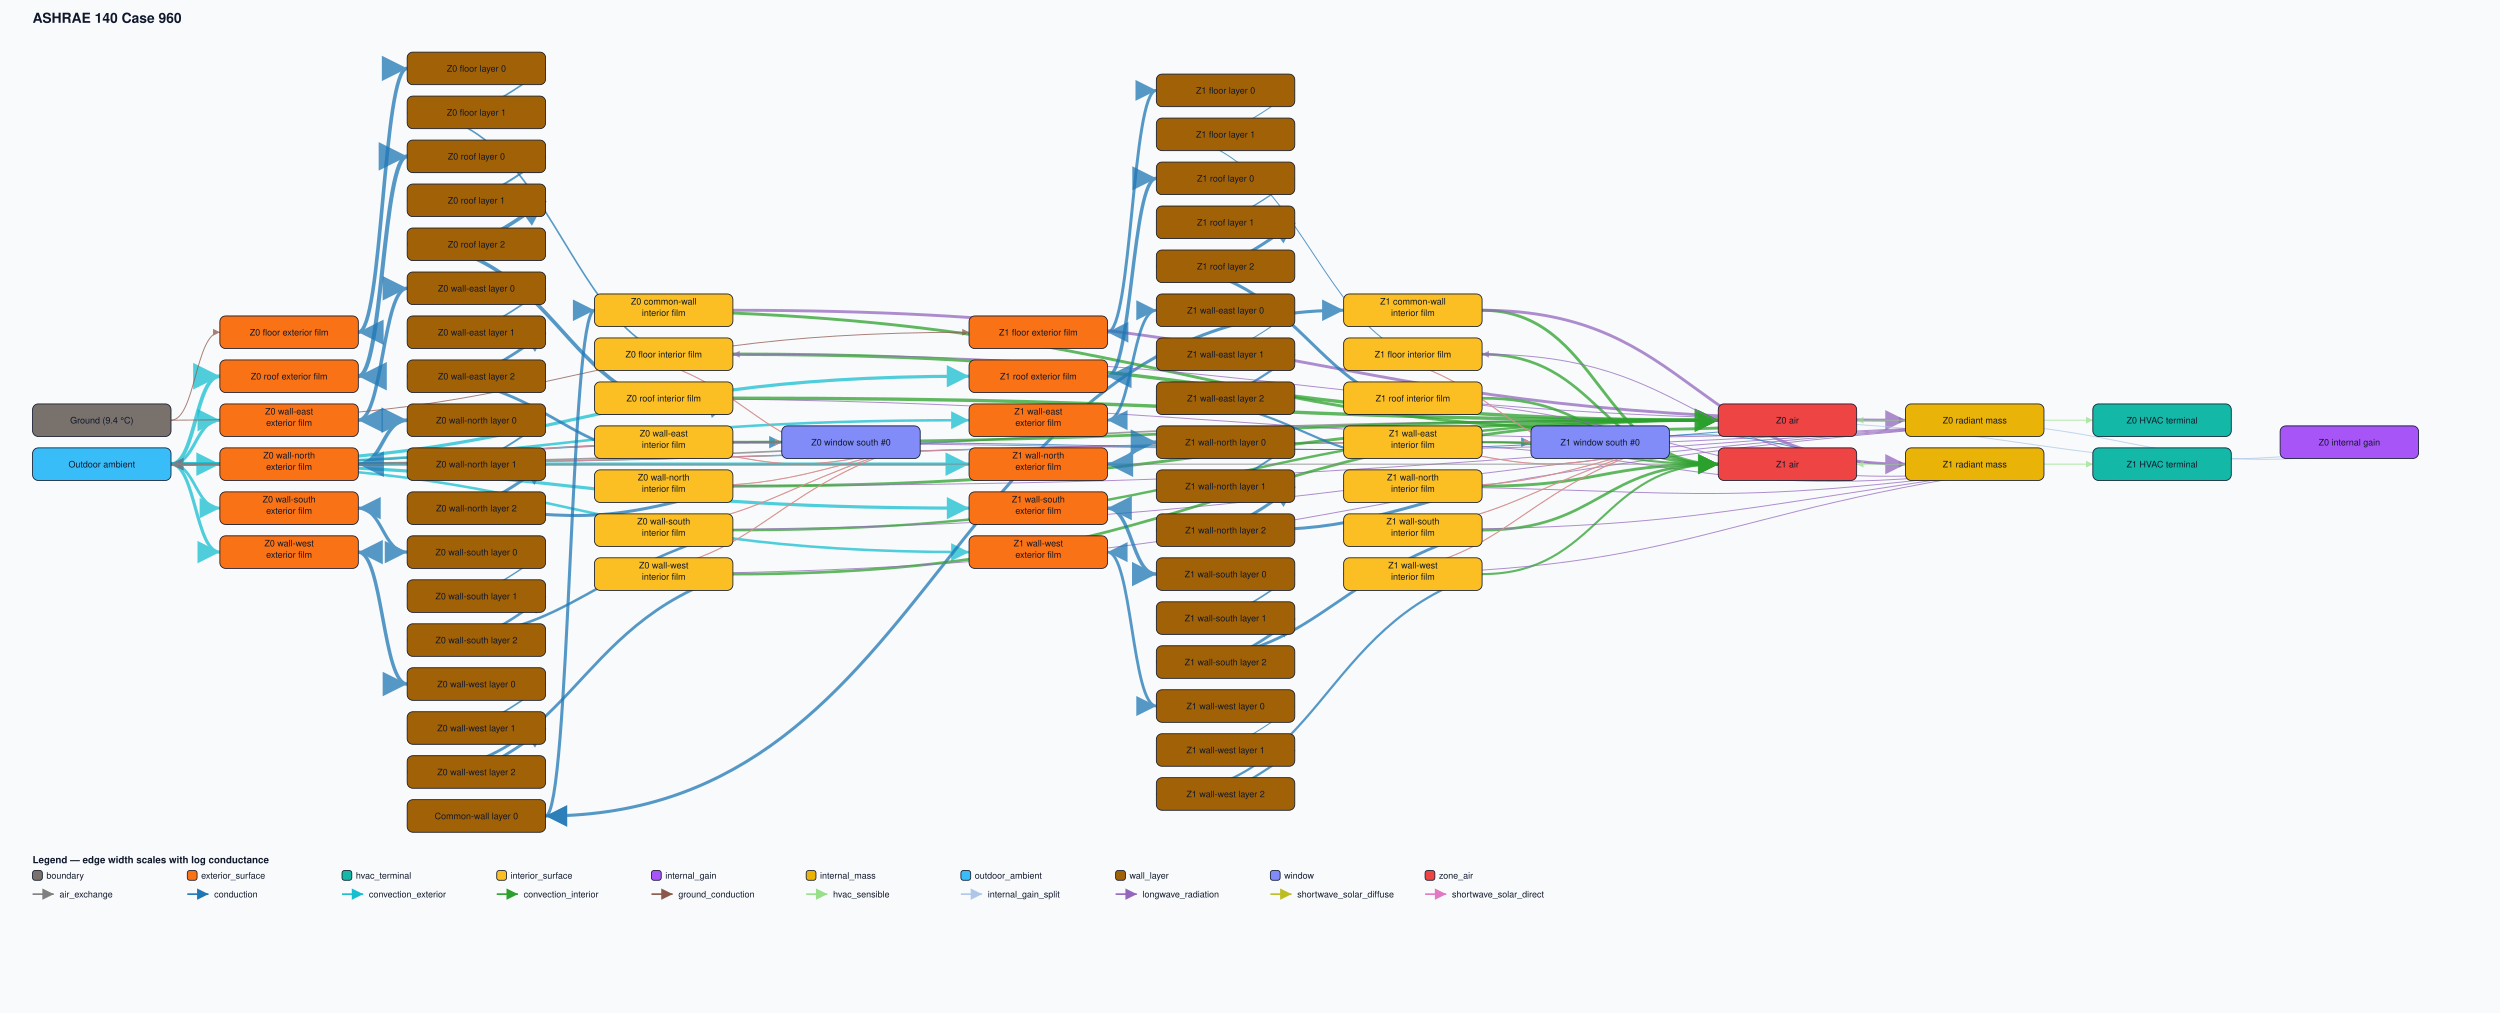
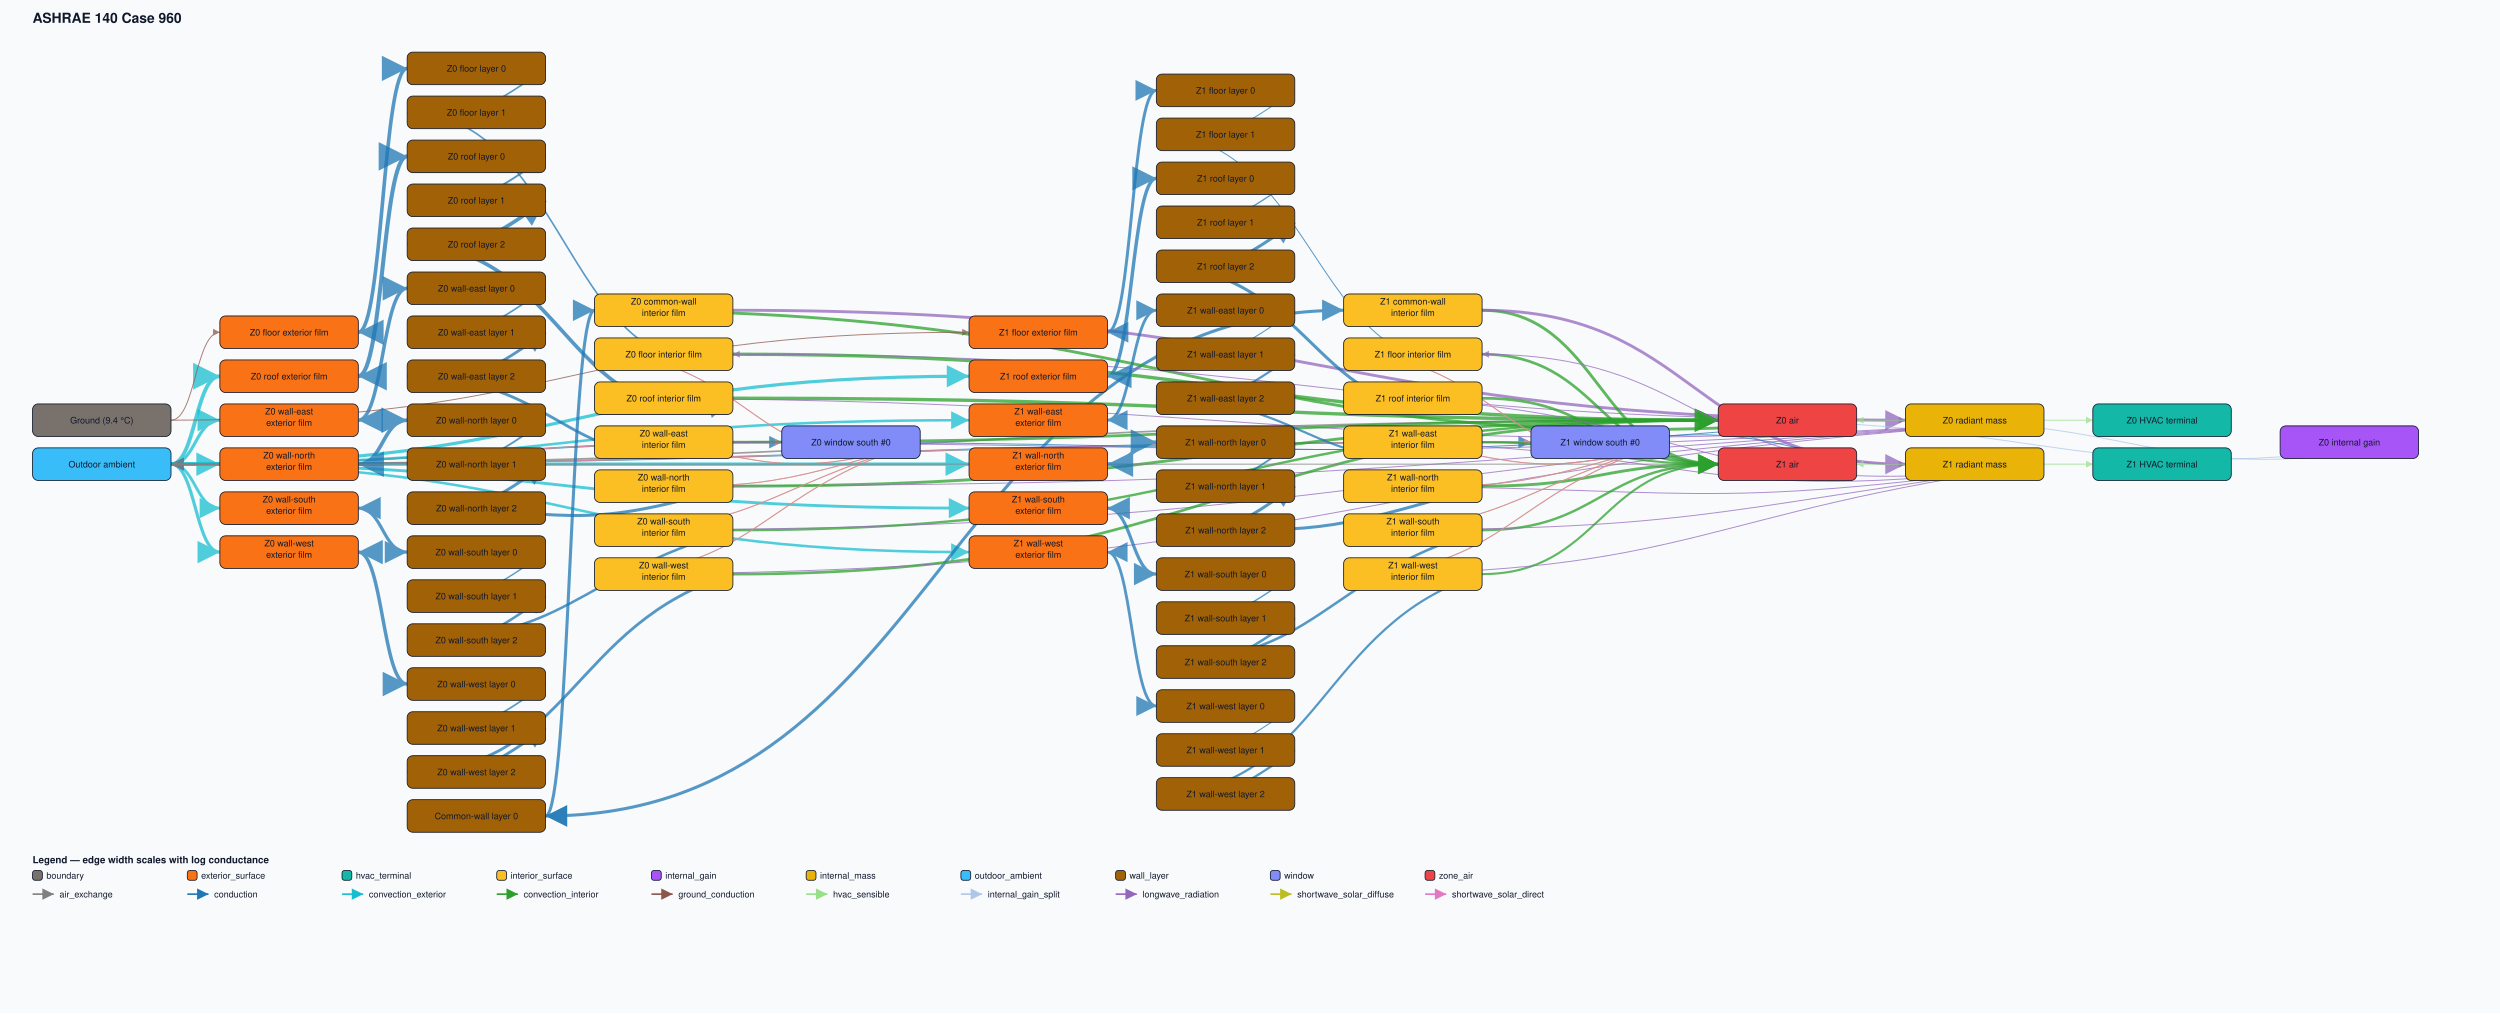
<svg xmlns="http://www.w3.org/2000/svg" width="3070" height="1244" viewBox="0 0 3070 1244" font-family="Helvetica,Arial,sans-serif" role="img">
  <rect width="3070" height="1244" fill="#f8fafc" />
  <text x="40" y="28" font-size="17" font-weight="bold" fill="#0f172a">ASHRAE 140 Case 960</text>
  <defs>
    <marker id="arrow0" viewBox="0 0 10 10" refX="10" refY="5" markerWidth="7" markerHeight="7" orient="auto-start-reverse">
      <path d="M 0 0 L 10 5 L 0 10 z" fill="#7f7f7f" />
    </marker>
    <marker id="arrow1" viewBox="0 0 10 10" refX="10" refY="5" markerWidth="7" markerHeight="7" orient="auto-start-reverse">
      <path d="M 0 0 L 10 5 L 0 10 z" fill="#1f77b4" />
    </marker>
    <marker id="arrow2" viewBox="0 0 10 10" refX="10" refY="5" markerWidth="7" markerHeight="7" orient="auto-start-reverse">
      <path d="M 0 0 L 10 5 L 0 10 z" fill="#17becf" />
    </marker>
    <marker id="arrow3" viewBox="0 0 10 10" refX="10" refY="5" markerWidth="7" markerHeight="7" orient="auto-start-reverse">
      <path d="M 0 0 L 10 5 L 0 10 z" fill="#2ca02c" />
    </marker>
    <marker id="arrow4" viewBox="0 0 10 10" refX="10" refY="5" markerWidth="7" markerHeight="7" orient="auto-start-reverse">
      <path d="M 0 0 L 10 5 L 0 10 z" fill="#8c564b" />
    </marker>
    <marker id="arrow5" viewBox="0 0 10 10" refX="10" refY="5" markerWidth="7" markerHeight="7" orient="auto-start-reverse">
      <path d="M 0 0 L 10 5 L 0 10 z" fill="#98df8a" />
    </marker>
    <marker id="arrow6" viewBox="0 0 10 10" refX="10" refY="5" markerWidth="7" markerHeight="7" orient="auto-start-reverse">
      <path d="M 0 0 L 10 5 L 0 10 z" fill="#aec7e8" />
    </marker>
    <marker id="arrow7" viewBox="0 0 10 10" refX="10" refY="5" markerWidth="7" markerHeight="7" orient="auto-start-reverse">
      <path d="M 0 0 L 10 5 L 0 10 z" fill="#9467bd" />
    </marker>
    <marker id="arrow8" viewBox="0 0 10 10" refX="10" refY="5" markerWidth="7" markerHeight="7" orient="auto-start-reverse">
      <path d="M 0 0 L 10 5 L 0 10 z" fill="#bcbd22" />
    </marker>
    <marker id="arrow9" viewBox="0 0 10 10" refX="10" refY="5" markerWidth="7" markerHeight="7" orient="auto-start-reverse">
      <path d="M 0 0 L 10 5 L 0 10 z" fill="#e377c2" />
    </marker>
  </defs>
  <path d="M 210.0 570.0 C 240.0 570.0, 240.0 462.0, 270.0 462.0" fill="none" stroke="#17becf" stroke-width="4.69" opacity="0.75" marker-end="url(#arrow2)" />
  <path d="M 210.0 570.0 C 240.0 570.0, 240.0 516.0, 270.0 516.0" fill="none" stroke="#17becf" stroke-width="3.92" opacity="0.75" marker-end="url(#arrow2)" />
  <path d="M 210.0 570.0 C 240.0 570.0, 240.0 570.0, 270.0 570.0" fill="none" stroke="#17becf" stroke-width="4.13" opacity="0.75" marker-end="url(#arrow2)" />
  <path d="M 210.0 570.0 C 240.0 570.0, 240.0 624.0, 270.0 624.0" fill="none" stroke="#17becf" stroke-width="3.55" opacity="0.75" marker-end="url(#arrow2)" />
  <path d="M 210.0 570.0 C 240.0 570.0, 240.0 678.0, 270.0 678.0" fill="none" stroke="#17becf" stroke-width="3.92" opacity="0.75" marker-end="url(#arrow2)" />
  <path d="M 210.0 570.0 C 585.0 570.0, 585.0 543.0, 960.0 543.0" fill="none" stroke="#1f77b4" stroke-width="2.21" opacity="0.75" marker-end="url(#arrow1)" marker-start="url(#arrow1)" />
  <path d="M 210.0 570.0 C 585.0 570.0, 585.0 543.0, 960.0 543.0" fill="none" stroke="#bcbd22" stroke-width="1.20" opacity="0.75" marker-end="url(#arrow8)" />
  <path d="M 210.0 570.0 C 585.0 570.0, 585.0 543.0, 960.0 543.0" fill="none" stroke="#e377c2" stroke-width="1.20" opacity="0.75" marker-end="url(#arrow9)" />
  <path d="M 210.0 570.0 C 700.0 570.0, 700.0 462.0, 1190.0 462.0" fill="none" stroke="#17becf" stroke-width="3.91" opacity="0.75" marker-end="url(#arrow2)" />
  <path d="M 210.0 570.0 C 700.0 570.0, 700.0 516.0, 1190.0 516.0" fill="none" stroke="#17becf" stroke-width="3.14" opacity="0.75" marker-end="url(#arrow2)" />
  <path d="M 210.0 570.0 C 700.0 570.0, 700.0 570.0, 1190.0 570.0" fill="none" stroke="#17becf" stroke-width="4.13" opacity="0.75" marker-end="url(#arrow2)" />
-   <path d="M 210.0 570.0 C 700.0 570.0, 700.0 624.0, 1190.0 624.0" fill="none" stroke="#17becf" stroke-width="3.90" opacity="0.75" marker-end="url(#arrow2)" />
+   <path d="M 210.0 570.0 C 700.0 570.0, 700.0 624.0, 1190.0 624.0" fill="none" stroke="#17becf" stroke-width="3.55" opacity="0.75" marker-end="url(#arrow2)" />
  <path d="M 210.0 570.0 C 700.0 570.0, 700.0 678.0, 1190.0 678.0" fill="none" stroke="#17becf" stroke-width="3.14" opacity="0.75" marker-end="url(#arrow2)" />
-   <path d="M 210.0 570.0 C 1045.0 570.0, 1045.0 543.0, 1880.0 543.0" fill="none" stroke="#1f77b4" stroke-width="1.72" opacity="0.75" marker-end="url(#arrow1)" marker-start="url(#arrow1)" />
+   <path d="M 210.0 570.0 C 1045.0 570.0, 1045.0 543.0, 1880.0 543.0" fill="none" stroke="#1f77b4" stroke-width="2.21" opacity="0.75" marker-end="url(#arrow1)" marker-start="url(#arrow1)" />
  <path d="M 210.0 570.0 C 1045.0 570.0, 1045.0 543.0, 1880.0 543.0" fill="none" stroke="#bcbd22" stroke-width="1.20" opacity="0.75" marker-end="url(#arrow8)" />
  <path d="M 210.0 570.0 C 1045.0 570.0, 1045.0 543.0, 1880.0 543.0" fill="none" stroke="#e377c2" stroke-width="1.20" opacity="0.75" marker-end="url(#arrow9)" />
  <path d="M 670.0 1002.0 C 1160.0 1002.0, 1160.0 381.0, 1650.0 381.0" fill="none" stroke="#1f77b4" stroke-width="3.78" opacity="0.75" marker-end="url(#arrow1)" marker-start="url(#arrow1)" />
  <path d="M 210.0 570.0 C 1160.0 570.0, 1160.0 516.0, 2110.0 516.0" fill="none" stroke="#7f7f7f" stroke-width="2.07" opacity="0.75" marker-end="url(#arrow0)" marker-start="url(#arrow0)" />
  <path d="M 2280.0 516.0 C 1505.0 576.0, 1505.0 381.0, 730.0 381.0" fill="none" stroke="#2ca02c" stroke-width="3.56" opacity="0.75" marker-end="url(#arrow3)" />
  <path d="M 670.0 1002.0 C 700.0 1002.0, 700.0 381.0, 730.0 381.0" fill="none" stroke="#1f77b4" stroke-width="3.78" opacity="0.75" marker-end="url(#arrow1)" marker-start="url(#arrow1)" />
  <path d="M 900.0 381.0 C 1620.0 381.0, 1620.0 516.0, 2340.0 516.0" fill="none" stroke="#9467bd" stroke-width="3.56" opacity="0.75" marker-end="url(#arrow7)" />
  <path d="M 440.0 408.0 C 470.0 408.0, 470.0 84.0, 500.0 84.0" fill="none" stroke="#1f77b4" stroke-width="4.44" opacity="0.75" marker-end="url(#arrow1)" marker-start="url(#arrow1)" />
  <path d="M 900.0 435.0 C 1505.0 435.0, 1505.0 516.0, 2110.0 516.0" fill="none" stroke="#2ca02c" stroke-width="4.13" opacity="0.75" marker-end="url(#arrow3)" />
  <path d="M 900.0 435.0 C 1620.0 435.0, 1620.0 516.0, 2340.0 516.0" fill="none" stroke="#9467bd" stroke-width="1.20" opacity="0.75" marker-end="url(#arrow7)" marker-start="url(#arrow7)" />
  <path d="M 670.0 84.0 C 585.0 144.0, 585.0 138.0, 500.0 138.0" fill="none" stroke="#1f77b4" stroke-width="1.98" opacity="0.75" marker-end="url(#arrow1)" marker-start="url(#arrow1)" />
  <path d="M 900.0 435.0 C 700.0 495.0, 700.0 138.0, 500.0 138.0" fill="none" stroke="#1f77b4" stroke-width="1.98" opacity="0.75" marker-end="url(#arrow1)" marker-start="url(#arrow1)" />
  <path d="M 2970.0 543.0 C 2540.0 603.0, 2540.0 516.0, 2110.0 516.0" fill="none" stroke="#aec7e8" stroke-width="1.20" opacity="0.75" marker-end="url(#arrow6)" />
  <path d="M 2970.0 543.0 C 2655.0 603.0, 2655.0 516.0, 2340.0 516.0" fill="none" stroke="#aec7e8" stroke-width="1.20" opacity="0.75" marker-end="url(#arrow6)" />
  <path d="M 2280.0 516.0 C 2425.0 516.0, 2425.0 516.0, 2570.0 516.0" fill="none" stroke="#98df8a" stroke-width="1.20" opacity="0.75" marker-end="url(#arrow5)" marker-start="url(#arrow5)" />
  <path d="M 440.0 462.0 C 470.0 462.0, 470.0 192.0, 500.0 192.0" fill="none" stroke="#1f77b4" stroke-width="5.00" opacity="0.75" marker-end="url(#arrow1)" marker-start="url(#arrow1)" />
  <path d="M 900.0 489.0 C 1505.0 489.0, 1505.0 516.0, 2110.0 516.0" fill="none" stroke="#2ca02c" stroke-width="4.13" opacity="0.75" marker-end="url(#arrow3)" />
  <path d="M 2510.0 516.0 C 1620.0 576.0, 1620.0 489.0, 730.0 489.0" fill="none" stroke="#9467bd" stroke-width="1.20" opacity="0.75" marker-end="url(#arrow7)" marker-start="url(#arrow7)" />
  <path d="M 670.0 192.0 C 585.0 252.0, 585.0 246.0, 500.0 246.0" fill="none" stroke="#1f77b4" stroke-width="2.40" opacity="0.75" marker-end="url(#arrow1)" marker-start="url(#arrow1)" />
  <path d="M 670.0 246.0 C 585.0 306.0, 585.0 300.0, 500.0 300.0" fill="none" stroke="#1f77b4" stroke-width="4.54" opacity="0.75" marker-end="url(#arrow1)" marker-start="url(#arrow1)" />
  <path d="M 900.0 489.0 C 700.0 549.0, 700.0 300.0, 500.0 300.0" fill="none" stroke="#1f77b4" stroke-width="4.54" opacity="0.75" marker-end="url(#arrow1)" marker-start="url(#arrow1)" />
  <path d="M 440.0 516.0 C 470.0 516.0, 470.0 354.0, 500.0 354.0" fill="none" stroke="#1f77b4" stroke-width="4.30" opacity="0.75" marker-end="url(#arrow1)" marker-start="url(#arrow1)" />
  <path d="M 900.0 543.0 C 1505.0 543.0, 1505.0 516.0, 2110.0 516.0" fill="none" stroke="#2ca02c" stroke-width="3.36" opacity="0.75" marker-end="url(#arrow3)" />
  <path d="M 2510.0 516.0 C 1620.0 576.0, 1620.0 543.0, 730.0 543.0" fill="none" stroke="#9467bd" stroke-width="1.20" opacity="0.75" marker-end="url(#arrow7)" marker-start="url(#arrow7)" />
  <path d="M 670.0 354.0 C 585.0 414.0, 585.0 408.0, 500.0 408.0" fill="none" stroke="#1f77b4" stroke-width="2.05" opacity="0.75" marker-end="url(#arrow1)" marker-start="url(#arrow1)" />
  <path d="M 670.0 408.0 C 585.0 468.0, 585.0 462.0, 500.0 462.0" fill="none" stroke="#1f77b4" stroke-width="3.51" opacity="0.75" marker-end="url(#arrow1)" marker-start="url(#arrow1)" />
  <path d="M 900.0 543.0 C 700.0 603.0, 700.0 462.0, 500.0 462.0" fill="none" stroke="#1f77b4" stroke-width="3.51" opacity="0.75" marker-end="url(#arrow1)" marker-start="url(#arrow1)" />
  <path d="M 440.0 570.0 C 470.0 570.0, 470.0 516.0, 500.0 516.0" fill="none" stroke="#1f77b4" stroke-width="4.50" opacity="0.75" marker-end="url(#arrow1)" marker-start="url(#arrow1)" />
  <path d="M 900.0 597.0 C 1505.0 597.0, 1505.0 516.0, 2110.0 516.0" fill="none" stroke="#2ca02c" stroke-width="3.56" opacity="0.75" marker-end="url(#arrow3)" />
  <path d="M 2510.0 516.0 C 1620.0 576.0, 1620.0 597.0, 730.0 597.0" fill="none" stroke="#9467bd" stroke-width="1.20" opacity="0.75" marker-end="url(#arrow7)" marker-start="url(#arrow7)" />
  <path d="M 670.0 516.0 C 585.0 576.0, 585.0 570.0, 500.0 570.0" fill="none" stroke="#1f77b4" stroke-width="2.25" opacity="0.75" marker-end="url(#arrow1)" marker-start="url(#arrow1)" />
  <path d="M 670.0 570.0 C 585.0 630.0, 585.0 624.0, 500.0 624.0" fill="none" stroke="#1f77b4" stroke-width="3.71" opacity="0.75" marker-end="url(#arrow1)" marker-start="url(#arrow1)" />
  <path d="M 900.0 597.0 C 700.0 657.0, 700.0 624.0, 500.0 624.0" fill="none" stroke="#1f77b4" stroke-width="3.71" opacity="0.75" marker-end="url(#arrow1)" marker-start="url(#arrow1)" />
  <path d="M 440.0 624.0 C 470.0 624.0, 470.0 678.0, 500.0 678.0" fill="none" stroke="#1f77b4" stroke-width="3.93" opacity="0.75" marker-end="url(#arrow1)" marker-start="url(#arrow1)" />
  <path d="M 900.0 651.0 C 1505.0 651.0, 1505.0 516.0, 2110.0 516.0" fill="none" stroke="#2ca02c" stroke-width="2.99" opacity="0.75" marker-end="url(#arrow3)" />
  <path d="M 2510.0 516.0 C 1620.0 576.0, 1620.0 651.0, 730.0 651.0" fill="none" stroke="#9467bd" stroke-width="1.20" opacity="0.75" marker-end="url(#arrow7)" marker-start="url(#arrow7)" />
  <path d="M 670.0 678.0 C 585.0 738.0, 585.0 732.0, 500.0 732.0" fill="none" stroke="#1f77b4" stroke-width="1.68" opacity="0.75" marker-end="url(#arrow1)" marker-start="url(#arrow1)" />
  <path d="M 670.0 732.0 C 585.0 792.0, 585.0 786.0, 500.0 786.0" fill="none" stroke="#1f77b4" stroke-width="3.14" opacity="0.75" marker-end="url(#arrow1)" marker-start="url(#arrow1)" />
  <path d="M 900.0 651.0 C 700.0 711.0, 700.0 786.0, 500.0 786.0" fill="none" stroke="#1f77b4" stroke-width="3.14" opacity="0.75" marker-end="url(#arrow1)" marker-start="url(#arrow1)" />
  <path d="M 440.0 678.0 C 470.0 678.0, 470.0 840.0, 500.0 840.0" fill="none" stroke="#1f77b4" stroke-width="4.30" opacity="0.75" marker-end="url(#arrow1)" marker-start="url(#arrow1)" />
  <path d="M 900.0 705.0 C 1505.0 705.0, 1505.0 516.0, 2110.0 516.0" fill="none" stroke="#2ca02c" stroke-width="3.36" opacity="0.75" marker-end="url(#arrow3)" />
  <path d="M 2510.0 516.0 C 1620.0 576.0, 1620.0 705.0, 730.0 705.0" fill="none" stroke="#9467bd" stroke-width="1.20" opacity="0.75" marker-end="url(#arrow7)" marker-start="url(#arrow7)" />
  <path d="M 670.0 840.0 C 585.0 900.0, 585.0 894.0, 500.0 894.0" fill="none" stroke="#1f77b4" stroke-width="2.05" opacity="0.75" marker-end="url(#arrow1)" marker-start="url(#arrow1)" />
  <path d="M 670.0 894.0 C 585.0 954.0, 585.0 948.0, 500.0 948.0" fill="none" stroke="#1f77b4" stroke-width="3.51" opacity="0.75" marker-end="url(#arrow1)" marker-start="url(#arrow1)" />
  <path d="M 900.0 705.0 C 700.0 765.0, 700.0 948.0, 500.0 948.0" fill="none" stroke="#1f77b4" stroke-width="3.51" opacity="0.75" marker-end="url(#arrow1)" marker-start="url(#arrow1)" />
  <path d="M 2280.0 516.0 C 1620.0 576.0, 1620.0 543.0, 960.0 543.0" fill="none" stroke="#1f77b4" stroke-width="1.20" opacity="0.75" marker-end="url(#arrow1)" marker-start="url(#arrow1)" />
  <path d="M 1130.0 543.0 C 930.0 603.0, 930.0 435.0, 730.0 435.0" fill="none" stroke="#bcbd22" stroke-width="1.20" opacity="0.75" marker-end="url(#arrow8)" />
  <path d="M 1130.0 543.0 C 930.0 603.0, 930.0 435.0, 730.0 435.0" fill="none" stroke="#e377c2" stroke-width="1.20" opacity="0.75" marker-end="url(#arrow9)" />
  <path d="M 1130.0 543.0 C 930.0 603.0, 930.0 543.0, 730.0 543.0" fill="none" stroke="#bcbd22" stroke-width="1.20" opacity="0.75" marker-end="url(#arrow8)" />
  <path d="M 1130.0 543.0 C 930.0 603.0, 930.0 543.0, 730.0 543.0" fill="none" stroke="#e377c2" stroke-width="1.20" opacity="0.75" marker-end="url(#arrow9)" />
  <path d="M 1130.0 543.0 C 930.0 603.0, 930.0 597.0, 730.0 597.0" fill="none" stroke="#bcbd22" stroke-width="1.20" opacity="0.75" marker-end="url(#arrow8)" />
  <path d="M 1130.0 543.0 C 930.0 603.0, 930.0 597.0, 730.0 597.0" fill="none" stroke="#e377c2" stroke-width="1.20" opacity="0.75" marker-end="url(#arrow9)" />
  <path d="M 1130.0 543.0 C 930.0 603.0, 930.0 651.0, 730.0 651.0" fill="none" stroke="#bcbd22" stroke-width="1.20" opacity="0.75" marker-end="url(#arrow8)" />
  <path d="M 1130.0 543.0 C 930.0 603.0, 930.0 651.0, 730.0 651.0" fill="none" stroke="#e377c2" stroke-width="1.20" opacity="0.75" marker-end="url(#arrow9)" />
  <path d="M 1130.0 543.0 C 930.0 603.0, 930.0 705.0, 730.0 705.0" fill="none" stroke="#bcbd22" stroke-width="1.20" opacity="0.75" marker-end="url(#arrow8)" />
  <path d="M 1130.0 543.0 C 930.0 603.0, 930.0 705.0, 730.0 705.0" fill="none" stroke="#e377c2" stroke-width="1.20" opacity="0.75" marker-end="url(#arrow9)" />
  <path d="M 210.0 570.0 C 1160.0 570.0, 1160.0 570.0, 2110.0 570.0" fill="none" stroke="#7f7f7f" stroke-width="1.29" opacity="0.75" marker-end="url(#arrow0)" marker-start="url(#arrow0)" />
  <path d="M 1820.0 381.0 C 1965.0 381.0, 1965.0 570.0, 2110.0 570.0" fill="none" stroke="#2ca02c" stroke-width="3.56" opacity="0.75" marker-end="url(#arrow3)" />
  <path d="M 1820.0 381.0 C 2080.0 381.0, 2080.0 570.0, 2340.0 570.0" fill="none" stroke="#9467bd" stroke-width="3.56" opacity="0.75" marker-end="url(#arrow7)" />
  <path d="M 1360.0 408.0 C 1390.0 408.0, 1390.0 111.0, 1420.0 111.0" fill="none" stroke="#1f77b4" stroke-width="3.66" opacity="0.75" marker-end="url(#arrow1)" marker-start="url(#arrow1)" />
  <path d="M 1820.0 435.0 C 1965.0 435.0, 1965.0 570.0, 2110.0 570.0" fill="none" stroke="#2ca02c" stroke-width="3.35" opacity="0.75" marker-end="url(#arrow3)" />
  <path d="M 1820.0 435.0 C 2080.0 435.0, 2080.0 570.0, 2340.0 570.0" fill="none" stroke="#9467bd" stroke-width="1.20" opacity="0.75" marker-end="url(#arrow7)" marker-start="url(#arrow7)" />
  <path d="M 1590.0 111.0 C 1505.0 171.0, 1505.0 165.0, 1420.0 165.0" fill="none" stroke="#1f77b4" stroke-width="1.20" opacity="0.75" marker-end="url(#arrow1)" marker-start="url(#arrow1)" />
  <path d="M 1820.0 435.0 C 1620.0 495.0, 1620.0 165.0, 1420.0 165.0" fill="none" stroke="#1f77b4" stroke-width="1.20" opacity="0.75" marker-end="url(#arrow1)" marker-start="url(#arrow1)" />
  <path d="M 2280.0 570.0 C 2425.0 570.0, 2425.0 570.0, 2570.0 570.0" fill="none" stroke="#98df8a" stroke-width="1.20" opacity="0.75" marker-end="url(#arrow5)" marker-start="url(#arrow5)" />
  <path d="M 1360.0 462.0 C 1390.0 462.0, 1390.0 219.0, 1420.0 219.0" fill="none" stroke="#1f77b4" stroke-width="4.22" opacity="0.75" marker-end="url(#arrow1)" marker-start="url(#arrow1)" />
  <path d="M 1820.0 489.0 C 1965.0 489.0, 1965.0 570.0, 2110.0 570.0" fill="none" stroke="#2ca02c" stroke-width="3.35" opacity="0.75" marker-end="url(#arrow3)" />
  <path d="M 2510.0 570.0 C 2080.0 630.0, 2080.0 489.0, 1650.0 489.0" fill="none" stroke="#9467bd" stroke-width="1.20" opacity="0.75" marker-end="url(#arrow7)" marker-start="url(#arrow7)" />
  <path d="M 1590.0 219.0 C 1505.0 279.0, 1505.0 273.0, 1420.0 273.0" fill="none" stroke="#1f77b4" stroke-width="1.62" opacity="0.75" marker-end="url(#arrow1)" marker-start="url(#arrow1)" />
  <path d="M 1590.0 273.0 C 1505.0 333.0, 1505.0 327.0, 1420.0 327.0" fill="none" stroke="#1f77b4" stroke-width="3.76" opacity="0.75" marker-end="url(#arrow1)" marker-start="url(#arrow1)" />
  <path d="M 1820.0 489.0 C 1620.0 549.0, 1620.0 327.0, 1420.0 327.0" fill="none" stroke="#1f77b4" stroke-width="3.76" opacity="0.75" marker-end="url(#arrow1)" marker-start="url(#arrow1)" />
  <path d="M 1360.0 516.0 C 1390.0 516.0, 1390.0 381.0, 1420.0 381.0" fill="none" stroke="#1f77b4" stroke-width="3.52" opacity="0.75" marker-end="url(#arrow1)" marker-start="url(#arrow1)" />
  <path d="M 1820.0 543.0 C 1965.0 543.0, 1965.0 570.0, 2110.0 570.0" fill="none" stroke="#2ca02c" stroke-width="2.58" opacity="0.75" marker-end="url(#arrow3)" />
  <path d="M 2510.0 570.0 C 2080.0 630.0, 2080.0 543.0, 1650.0 543.0" fill="none" stroke="#9467bd" stroke-width="1.20" opacity="0.75" marker-end="url(#arrow7)" marker-start="url(#arrow7)" />
  <path d="M 1590.0 381.0 C 1505.0 441.0, 1505.0 435.0, 1420.0 435.0" fill="none" stroke="#1f77b4" stroke-width="1.27" opacity="0.75" marker-end="url(#arrow1)" marker-start="url(#arrow1)" />
  <path d="M 1590.0 435.0 C 1505.0 495.0, 1505.0 489.0, 1420.0 489.0" fill="none" stroke="#1f77b4" stroke-width="2.73" opacity="0.75" marker-end="url(#arrow1)" marker-start="url(#arrow1)" />
  <path d="M 1820.0 543.0 C 1620.0 603.0, 1620.0 489.0, 1420.0 489.0" fill="none" stroke="#1f77b4" stroke-width="2.73" opacity="0.75" marker-end="url(#arrow1)" marker-start="url(#arrow1)" />
  <path d="M 1360.0 570.0 C 1390.0 570.0, 1390.0 543.0, 1420.0 543.0" fill="none" stroke="#1f77b4" stroke-width="4.50" opacity="0.75" marker-end="url(#arrow1)" marker-start="url(#arrow1)" />
  <path d="M 1820.0 597.0 C 1965.0 597.0, 1965.0 570.0, 2110.0 570.0" fill="none" stroke="#2ca02c" stroke-width="3.56" opacity="0.75" marker-end="url(#arrow3)" />
  <path d="M 2510.0 570.0 C 2080.0 630.0, 2080.0 597.0, 1650.0 597.0" fill="none" stroke="#9467bd" stroke-width="1.20" opacity="0.75" marker-end="url(#arrow7)" marker-start="url(#arrow7)" />
  <path d="M 1590.0 543.0 C 1505.0 603.0, 1505.0 597.0, 1420.0 597.0" fill="none" stroke="#1f77b4" stroke-width="2.25" opacity="0.75" marker-end="url(#arrow1)" marker-start="url(#arrow1)" />
  <path d="M 1590.0 597.0 C 1505.0 657.0, 1505.0 651.0, 1420.0 651.0" fill="none" stroke="#1f77b4" stroke-width="3.71" opacity="0.75" marker-end="url(#arrow1)" marker-start="url(#arrow1)" />
  <path d="M 1820.0 597.0 C 1620.0 657.0, 1620.0 651.0, 1420.0 651.0" fill="none" stroke="#1f77b4" stroke-width="3.71" opacity="0.75" marker-end="url(#arrow1)" marker-start="url(#arrow1)" />
-   <path d="M 1360.0 624.0 C 1390.0 624.0, 1390.0 705.0, 1420.0 705.0" fill="none" stroke="#1f77b4" stroke-width="4.27" opacity="0.75" marker-end="url(#arrow1)" marker-start="url(#arrow1)" />
-   <path d="M 1820.0 651.0 C 1965.0 651.0, 1965.0 570.0, 2110.0 570.0" fill="none" stroke="#2ca02c" stroke-width="3.33" opacity="0.75" marker-end="url(#arrow3)" />
+   <path d="M 1360.0 624.0 C 1390.0 624.0, 1390.0 705.0, 1420.0 705.0" fill="none" stroke="#1f77b4" stroke-width="3.93" opacity="0.75" marker-end="url(#arrow1)" marker-start="url(#arrow1)" />
+   <path d="M 1820.0 651.0 C 1965.0 651.0, 1965.0 570.0, 2110.0 570.0" fill="none" stroke="#2ca02c" stroke-width="2.99" opacity="0.75" marker-end="url(#arrow3)" />
  <path d="M 2510.0 570.0 C 2080.0 630.0, 2080.0 651.0, 1650.0 651.0" fill="none" stroke="#9467bd" stroke-width="1.20" opacity="0.75" marker-end="url(#arrow7)" marker-start="url(#arrow7)" />
-   <path d="M 1590.0 705.0 C 1505.0 765.0, 1505.0 759.0, 1420.0 759.0" fill="none" stroke="#1f77b4" stroke-width="2.02" opacity="0.75" marker-end="url(#arrow1)" marker-start="url(#arrow1)" />
-   <path d="M 1590.0 759.0 C 1505.0 819.0, 1505.0 813.0, 1420.0 813.0" fill="none" stroke="#1f77b4" stroke-width="3.48" opacity="0.75" marker-end="url(#arrow1)" marker-start="url(#arrow1)" />
-   <path d="M 1820.0 651.0 C 1620.0 711.0, 1620.0 813.0, 1420.0 813.0" fill="none" stroke="#1f77b4" stroke-width="3.48" opacity="0.75" marker-end="url(#arrow1)" marker-start="url(#arrow1)" />
+   <path d="M 1590.0 705.0 C 1505.0 765.0, 1505.0 759.0, 1420.0 759.0" fill="none" stroke="#1f77b4" stroke-width="1.68" opacity="0.75" marker-end="url(#arrow1)" marker-start="url(#arrow1)" />
+   <path d="M 1590.0 759.0 C 1505.0 819.0, 1505.0 813.0, 1420.0 813.0" fill="none" stroke="#1f77b4" stroke-width="3.14" opacity="0.75" marker-end="url(#arrow1)" marker-start="url(#arrow1)" />
+   <path d="M 1820.0 651.0 C 1620.0 711.0, 1620.0 813.0, 1420.0 813.0" fill="none" stroke="#1f77b4" stroke-width="3.14" opacity="0.75" marker-end="url(#arrow1)" marker-start="url(#arrow1)" />
  <path d="M 1360.0 678.0 C 1390.0 678.0, 1390.0 867.0, 1420.0 867.0" fill="none" stroke="#1f77b4" stroke-width="3.52" opacity="0.75" marker-end="url(#arrow1)" marker-start="url(#arrow1)" />
  <path d="M 1820.0 705.0 C 1965.0 705.0, 1965.0 570.0, 2110.0 570.0" fill="none" stroke="#2ca02c" stroke-width="2.58" opacity="0.75" marker-end="url(#arrow3)" />
  <path d="M 2510.0 570.0 C 2080.0 630.0, 2080.0 705.0, 1650.0 705.0" fill="none" stroke="#9467bd" stroke-width="1.20" opacity="0.75" marker-end="url(#arrow7)" marker-start="url(#arrow7)" />
  <path d="M 1590.0 867.0 C 1505.0 927.0, 1505.0 921.0, 1420.0 921.0" fill="none" stroke="#1f77b4" stroke-width="1.27" opacity="0.75" marker-end="url(#arrow1)" marker-start="url(#arrow1)" />
  <path d="M 1590.0 921.0 C 1505.0 981.0, 1505.0 975.0, 1420.0 975.0" fill="none" stroke="#1f77b4" stroke-width="2.73" opacity="0.75" marker-end="url(#arrow1)" marker-start="url(#arrow1)" />
  <path d="M 1820.0 705.0 C 1620.0 765.0, 1620.0 975.0, 1420.0 975.0" fill="none" stroke="#1f77b4" stroke-width="2.73" opacity="0.75" marker-end="url(#arrow1)" marker-start="url(#arrow1)" />
  <path d="M 2280.0 570.0 C 2080.0 510.0, 2080.0 543.0, 1880.0 543.0" fill="none" stroke="#1f77b4" stroke-width="1.20" opacity="0.75" marker-end="url(#arrow1)" marker-start="url(#arrow1)" />
  <path d="M 2050.0 543.0 C 1850.0 603.0, 1850.0 435.0, 1650.0 435.0" fill="none" stroke="#bcbd22" stroke-width="1.20" opacity="0.75" marker-end="url(#arrow8)" />
  <path d="M 2050.0 543.0 C 1850.0 603.0, 1850.0 435.0, 1650.0 435.0" fill="none" stroke="#e377c2" stroke-width="1.20" opacity="0.75" marker-end="url(#arrow9)" />
  <path d="M 2050.0 543.0 C 1850.0 603.0, 1850.0 543.0, 1650.0 543.0" fill="none" stroke="#bcbd22" stroke-width="1.20" opacity="0.75" marker-end="url(#arrow8)" />
  <path d="M 2050.0 543.0 C 1850.0 603.0, 1850.0 543.0, 1650.0 543.0" fill="none" stroke="#e377c2" stroke-width="1.20" opacity="0.75" marker-end="url(#arrow9)" />
  <path d="M 2050.0 543.0 C 1850.0 603.0, 1850.0 597.0, 1650.0 597.0" fill="none" stroke="#bcbd22" stroke-width="1.20" opacity="0.75" marker-end="url(#arrow8)" />
  <path d="M 2050.0 543.0 C 1850.0 603.0, 1850.0 597.0, 1650.0 597.0" fill="none" stroke="#e377c2" stroke-width="1.20" opacity="0.75" marker-end="url(#arrow9)" />
  <path d="M 2050.0 543.0 C 1850.0 603.0, 1850.0 651.0, 1650.0 651.0" fill="none" stroke="#bcbd22" stroke-width="1.20" opacity="0.75" marker-end="url(#arrow8)" />
  <path d="M 2050.0 543.0 C 1850.0 603.0, 1850.0 651.0, 1650.0 651.0" fill="none" stroke="#e377c2" stroke-width="1.20" opacity="0.75" marker-end="url(#arrow9)" />
  <path d="M 2050.0 543.0 C 1850.0 603.0, 1850.0 705.0, 1650.0 705.0" fill="none" stroke="#bcbd22" stroke-width="1.20" opacity="0.75" marker-end="url(#arrow8)" />
  <path d="M 2050.0 543.0 C 1850.0 603.0, 1850.0 705.0, 1650.0 705.0" fill="none" stroke="#e377c2" stroke-width="1.20" opacity="0.75" marker-end="url(#arrow9)" />
  <path d="M 210.0 516.0 C 240.0 516.0, 240.0 408.0, 270.0 408.0" fill="none" stroke="#8c564b" stroke-width="1.20" opacity="0.75" marker-end="url(#arrow4)" />
  <path d="M 210.0 516.0 C 700.0 516.0, 700.0 408.0, 1190.0 408.0" fill="none" stroke="#8c564b" stroke-width="1.20" opacity="0.75" marker-end="url(#arrow4)" />
  <g>
    <rect x="40.0" y="496.0" width="170" height="40" rx="7" fill="#78716c" stroke="#0f172a" stroke-width="1" />
    <text x="125.0" y="520.0" font-size="11" text-anchor="middle" fill="#0f172a">Ground (9.4 °C)</text>
  </g>
  <g>
    <rect x="40.0" y="550.0" width="170" height="40" rx="7" fill="#38bdf8" stroke="#0f172a" stroke-width="1" />
    <text x="125.0" y="574.0" font-size="11" text-anchor="middle" fill="#0f172a">Outdoor ambient</text>
  </g>
  <g>
    <rect x="500.0" y="982.0" width="170" height="40" rx="7" fill="#a16207" stroke="#0f172a" stroke-width="1" />
    <text x="585.0" y="1006.0" font-size="11" text-anchor="middle" fill="#0f172a">Common-wall layer 0</text>
  </g>
  <g>
    <rect x="2110.0" y="496.0" width="170" height="40" rx="7" fill="#ef4444" stroke="#0f172a" stroke-width="1" />
    <text x="2195.0" y="520.0" font-size="11" text-anchor="middle" fill="#0f172a">Z0 air</text>
  </g>
  <g>
    <rect x="730.0" y="361.0" width="170" height="40" rx="7" fill="#fbbf24" stroke="#0f172a" stroke-width="1" />
    <text x="815.0" y="374.0" font-size="11" text-anchor="middle" fill="#0f172a">Z0 common-wall</text>
    <text x="815.0" y="388.0" font-size="11" text-anchor="middle" fill="#0f172a">interior film</text>
  </g>
  <g>
    <rect x="270.0" y="388.0" width="170" height="40" rx="7" fill="#f97316" stroke="#0f172a" stroke-width="1" />
    <text x="355.0" y="412.0" font-size="11" text-anchor="middle" fill="#0f172a">Z0 floor exterior film</text>
  </g>
  <g>
    <rect x="730.0" y="415.0" width="170" height="40" rx="7" fill="#fbbf24" stroke="#0f172a" stroke-width="1" />
    <text x="815.0" y="439.0" font-size="11" text-anchor="middle" fill="#0f172a">Z0 floor interior film</text>
  </g>
  <g>
    <rect x="500.0" y="64.0" width="170" height="40" rx="7" fill="#a16207" stroke="#0f172a" stroke-width="1" />
    <text x="585.0" y="88.0" font-size="11" text-anchor="middle" fill="#0f172a">Z0 floor layer 0</text>
  </g>
  <g>
    <rect x="500.0" y="118.0" width="170" height="40" rx="7" fill="#a16207" stroke="#0f172a" stroke-width="1" />
    <text x="585.0" y="142.0" font-size="11" text-anchor="middle" fill="#0f172a">Z0 floor layer 1</text>
  </g>
  <g>
    <rect x="2800.0" y="523.0" width="170" height="40" rx="7" fill="#a855f7" stroke="#0f172a" stroke-width="1" />
    <text x="2885.0" y="547.0" font-size="11" text-anchor="middle" fill="#0f172a">Z0 internal gain</text>
  </g>
  <g>
    <rect x="2570.0" y="496.0" width="170" height="40" rx="7" fill="#14b8a6" stroke="#0f172a" stroke-width="1" />
    <text x="2655.0" y="520.0" font-size="11" text-anchor="middle" fill="#0f172a">Z0 HVAC terminal</text>
  </g>
  <g>
    <rect x="2340.0" y="496.0" width="170" height="40" rx="7" fill="#eab308" stroke="#0f172a" stroke-width="1" />
    <text x="2425.0" y="520.0" font-size="11" text-anchor="middle" fill="#0f172a">Z0 radiant mass</text>
  </g>
  <g>
    <rect x="270.0" y="442.0" width="170" height="40" rx="7" fill="#f97316" stroke="#0f172a" stroke-width="1" />
    <text x="355.0" y="466.0" font-size="11" text-anchor="middle" fill="#0f172a">Z0 roof exterior film</text>
  </g>
  <g>
    <rect x="730.0" y="469.0" width="170" height="40" rx="7" fill="#fbbf24" stroke="#0f172a" stroke-width="1" />
    <text x="815.0" y="493.0" font-size="11" text-anchor="middle" fill="#0f172a">Z0 roof interior film</text>
  </g>
  <g>
    <rect x="500.0" y="172.0" width="170" height="40" rx="7" fill="#a16207" stroke="#0f172a" stroke-width="1" />
    <text x="585.0" y="196.0" font-size="11" text-anchor="middle" fill="#0f172a">Z0 roof layer 0</text>
  </g>
  <g>
    <rect x="500.0" y="226.0" width="170" height="40" rx="7" fill="#a16207" stroke="#0f172a" stroke-width="1" />
    <text x="585.0" y="250.0" font-size="11" text-anchor="middle" fill="#0f172a">Z0 roof layer 1</text>
  </g>
  <g>
    <rect x="500.0" y="280.0" width="170" height="40" rx="7" fill="#a16207" stroke="#0f172a" stroke-width="1" />
    <text x="585.0" y="304.0" font-size="11" text-anchor="middle" fill="#0f172a">Z0 roof layer 2</text>
  </g>
  <g>
    <rect x="270.0" y="496.0" width="170" height="40" rx="7" fill="#f97316" stroke="#0f172a" stroke-width="1" />
    <text x="355.0" y="509.0" font-size="11" text-anchor="middle" fill="#0f172a">Z0 wall-east</text>
    <text x="355.0" y="523.0" font-size="11" text-anchor="middle" fill="#0f172a">exterior film</text>
  </g>
  <g>
    <rect x="730.0" y="523.0" width="170" height="40" rx="7" fill="#fbbf24" stroke="#0f172a" stroke-width="1" />
    <text x="815.0" y="536.0" font-size="11" text-anchor="middle" fill="#0f172a">Z0 wall-east</text>
    <text x="815.0" y="550.0" font-size="11" text-anchor="middle" fill="#0f172a">interior film</text>
  </g>
  <g>
    <rect x="500.0" y="334.0" width="170" height="40" rx="7" fill="#a16207" stroke="#0f172a" stroke-width="1" />
    <text x="585.0" y="358.0" font-size="11" text-anchor="middle" fill="#0f172a">Z0 wall-east layer 0</text>
  </g>
  <g>
    <rect x="500.0" y="388.0" width="170" height="40" rx="7" fill="#a16207" stroke="#0f172a" stroke-width="1" />
    <text x="585.0" y="412.0" font-size="11" text-anchor="middle" fill="#0f172a">Z0 wall-east layer 1</text>
  </g>
  <g>
    <rect x="500.0" y="442.0" width="170" height="40" rx="7" fill="#a16207" stroke="#0f172a" stroke-width="1" />
    <text x="585.0" y="466.0" font-size="11" text-anchor="middle" fill="#0f172a">Z0 wall-east layer 2</text>
  </g>
  <g>
    <rect x="270.0" y="550.0" width="170" height="40" rx="7" fill="#f97316" stroke="#0f172a" stroke-width="1" />
    <text x="355.0" y="563.0" font-size="11" text-anchor="middle" fill="#0f172a">Z0 wall-north</text>
    <text x="355.0" y="577.0" font-size="11" text-anchor="middle" fill="#0f172a">exterior film</text>
  </g>
  <g>
    <rect x="730.0" y="577.0" width="170" height="40" rx="7" fill="#fbbf24" stroke="#0f172a" stroke-width="1" />
    <text x="815.0" y="590.0" font-size="11" text-anchor="middle" fill="#0f172a">Z0 wall-north</text>
    <text x="815.0" y="604.0" font-size="11" text-anchor="middle" fill="#0f172a">interior film</text>
  </g>
  <g>
    <rect x="500.0" y="496.0" width="170" height="40" rx="7" fill="#a16207" stroke="#0f172a" stroke-width="1" />
    <text x="585.0" y="520.0" font-size="11" text-anchor="middle" fill="#0f172a">Z0 wall-north layer 0</text>
  </g>
  <g>
    <rect x="500.0" y="550.0" width="170" height="40" rx="7" fill="#a16207" stroke="#0f172a" stroke-width="1" />
    <text x="585.0" y="574.0" font-size="11" text-anchor="middle" fill="#0f172a">Z0 wall-north layer 1</text>
  </g>
  <g>
    <rect x="500.0" y="604.0" width="170" height="40" rx="7" fill="#a16207" stroke="#0f172a" stroke-width="1" />
    <text x="585.0" y="628.0" font-size="11" text-anchor="middle" fill="#0f172a">Z0 wall-north layer 2</text>
  </g>
  <g>
    <rect x="270.0" y="604.0" width="170" height="40" rx="7" fill="#f97316" stroke="#0f172a" stroke-width="1" />
    <text x="355.0" y="617.0" font-size="11" text-anchor="middle" fill="#0f172a">Z0 wall-south</text>
    <text x="355.0" y="631.0" font-size="11" text-anchor="middle" fill="#0f172a">exterior film</text>
  </g>
  <g>
    <rect x="730.0" y="631.0" width="170" height="40" rx="7" fill="#fbbf24" stroke="#0f172a" stroke-width="1" />
    <text x="815.0" y="644.0" font-size="11" text-anchor="middle" fill="#0f172a">Z0 wall-south</text>
    <text x="815.0" y="658.0" font-size="11" text-anchor="middle" fill="#0f172a">interior film</text>
  </g>
  <g>
    <rect x="500.0" y="658.0" width="170" height="40" rx="7" fill="#a16207" stroke="#0f172a" stroke-width="1" />
    <text x="585.0" y="682.0" font-size="11" text-anchor="middle" fill="#0f172a">Z0 wall-south layer 0</text>
  </g>
  <g>
    <rect x="500.0" y="712.0" width="170" height="40" rx="7" fill="#a16207" stroke="#0f172a" stroke-width="1" />
    <text x="585.0" y="736.0" font-size="11" text-anchor="middle" fill="#0f172a">Z0 wall-south layer 1</text>
  </g>
  <g>
    <rect x="500.0" y="766.0" width="170" height="40" rx="7" fill="#a16207" stroke="#0f172a" stroke-width="1" />
    <text x="585.0" y="790.0" font-size="11" text-anchor="middle" fill="#0f172a">Z0 wall-south layer 2</text>
  </g>
  <g>
    <rect x="270.0" y="658.0" width="170" height="40" rx="7" fill="#f97316" stroke="#0f172a" stroke-width="1" />
    <text x="355.0" y="671.0" font-size="11" text-anchor="middle" fill="#0f172a">Z0 wall-west</text>
    <text x="355.0" y="685.0" font-size="11" text-anchor="middle" fill="#0f172a">exterior film</text>
  </g>
  <g>
    <rect x="730.0" y="685.0" width="170" height="40" rx="7" fill="#fbbf24" stroke="#0f172a" stroke-width="1" />
    <text x="815.0" y="698.0" font-size="11" text-anchor="middle" fill="#0f172a">Z0 wall-west</text>
    <text x="815.0" y="712.0" font-size="11" text-anchor="middle" fill="#0f172a">interior film</text>
  </g>
  <g>
    <rect x="500.0" y="820.0" width="170" height="40" rx="7" fill="#a16207" stroke="#0f172a" stroke-width="1" />
    <text x="585.0" y="844.0" font-size="11" text-anchor="middle" fill="#0f172a">Z0 wall-west layer 0</text>
  </g>
  <g>
    <rect x="500.0" y="874.0" width="170" height="40" rx="7" fill="#a16207" stroke="#0f172a" stroke-width="1" />
    <text x="585.0" y="898.0" font-size="11" text-anchor="middle" fill="#0f172a">Z0 wall-west layer 1</text>
  </g>
  <g>
    <rect x="500.0" y="928.0" width="170" height="40" rx="7" fill="#a16207" stroke="#0f172a" stroke-width="1" />
    <text x="585.0" y="952.0" font-size="11" text-anchor="middle" fill="#0f172a">Z0 wall-west layer 2</text>
  </g>
  <g>
    <rect x="960.0" y="523.0" width="170" height="40" rx="7" fill="#818cf8" stroke="#0f172a" stroke-width="1" />
    <text x="1045.0" y="547.0" font-size="11" text-anchor="middle" fill="#0f172a">Z0 window south #0</text>
  </g>
  <g>
    <rect x="2110.0" y="550.0" width="170" height="40" rx="7" fill="#ef4444" stroke="#0f172a" stroke-width="1" />
    <text x="2195.0" y="574.0" font-size="11" text-anchor="middle" fill="#0f172a">Z1 air</text>
  </g>
  <g>
    <rect x="1650.0" y="361.0" width="170" height="40" rx="7" fill="#fbbf24" stroke="#0f172a" stroke-width="1" />
    <text x="1735.0" y="374.0" font-size="11" text-anchor="middle" fill="#0f172a">Z1 common-wall</text>
    <text x="1735.0" y="388.0" font-size="11" text-anchor="middle" fill="#0f172a">interior film</text>
  </g>
  <g>
    <rect x="1190.0" y="388.0" width="170" height="40" rx="7" fill="#f97316" stroke="#0f172a" stroke-width="1" />
    <text x="1275.0" y="412.0" font-size="11" text-anchor="middle" fill="#0f172a">Z1 floor exterior film</text>
  </g>
  <g>
    <rect x="1650.0" y="415.0" width="170" height="40" rx="7" fill="#fbbf24" stroke="#0f172a" stroke-width="1" />
    <text x="1735.0" y="439.0" font-size="11" text-anchor="middle" fill="#0f172a">Z1 floor interior film</text>
  </g>
  <g>
    <rect x="1420.0" y="91.0" width="170" height="40" rx="7" fill="#a16207" stroke="#0f172a" stroke-width="1" />
    <text x="1505.0" y="115.0" font-size="11" text-anchor="middle" fill="#0f172a">Z1 floor layer 0</text>
  </g>
  <g>
    <rect x="1420.0" y="145.0" width="170" height="40" rx="7" fill="#a16207" stroke="#0f172a" stroke-width="1" />
    <text x="1505.0" y="169.0" font-size="11" text-anchor="middle" fill="#0f172a">Z1 floor layer 1</text>
  </g>
  <g>
    <rect x="2570.0" y="550.0" width="170" height="40" rx="7" fill="#14b8a6" stroke="#0f172a" stroke-width="1" />
    <text x="2655.0" y="574.0" font-size="11" text-anchor="middle" fill="#0f172a">Z1 HVAC terminal</text>
  </g>
  <g>
    <rect x="2340.0" y="550.0" width="170" height="40" rx="7" fill="#eab308" stroke="#0f172a" stroke-width="1" />
    <text x="2425.0" y="574.0" font-size="11" text-anchor="middle" fill="#0f172a">Z1 radiant mass</text>
  </g>
  <g>
    <rect x="1190.0" y="442.0" width="170" height="40" rx="7" fill="#f97316" stroke="#0f172a" stroke-width="1" />
    <text x="1275.0" y="466.0" font-size="11" text-anchor="middle" fill="#0f172a">Z1 roof exterior film</text>
  </g>
  <g>
    <rect x="1650.0" y="469.0" width="170" height="40" rx="7" fill="#fbbf24" stroke="#0f172a" stroke-width="1" />
    <text x="1735.0" y="493.0" font-size="11" text-anchor="middle" fill="#0f172a">Z1 roof interior film</text>
  </g>
  <g>
    <rect x="1420.0" y="199.0" width="170" height="40" rx="7" fill="#a16207" stroke="#0f172a" stroke-width="1" />
    <text x="1505.0" y="223.0" font-size="11" text-anchor="middle" fill="#0f172a">Z1 roof layer 0</text>
  </g>
  <g>
    <rect x="1420.0" y="253.0" width="170" height="40" rx="7" fill="#a16207" stroke="#0f172a" stroke-width="1" />
    <text x="1505.0" y="277.0" font-size="11" text-anchor="middle" fill="#0f172a">Z1 roof layer 1</text>
  </g>
  <g>
    <rect x="1420.0" y="307.0" width="170" height="40" rx="7" fill="#a16207" stroke="#0f172a" stroke-width="1" />
    <text x="1505.0" y="331.0" font-size="11" text-anchor="middle" fill="#0f172a">Z1 roof layer 2</text>
  </g>
  <g>
    <rect x="1190.0" y="496.0" width="170" height="40" rx="7" fill="#f97316" stroke="#0f172a" stroke-width="1" />
    <text x="1275.0" y="509.0" font-size="11" text-anchor="middle" fill="#0f172a">Z1 wall-east</text>
    <text x="1275.0" y="523.0" font-size="11" text-anchor="middle" fill="#0f172a">exterior film</text>
  </g>
  <g>
    <rect x="1650.0" y="523.0" width="170" height="40" rx="7" fill="#fbbf24" stroke="#0f172a" stroke-width="1" />
    <text x="1735.0" y="536.0" font-size="11" text-anchor="middle" fill="#0f172a">Z1 wall-east</text>
    <text x="1735.0" y="550.0" font-size="11" text-anchor="middle" fill="#0f172a">interior film</text>
  </g>
  <g>
    <rect x="1420.0" y="361.0" width="170" height="40" rx="7" fill="#a16207" stroke="#0f172a" stroke-width="1" />
    <text x="1505.0" y="385.0" font-size="11" text-anchor="middle" fill="#0f172a">Z1 wall-east layer 0</text>
  </g>
  <g>
    <rect x="1420.0" y="415.0" width="170" height="40" rx="7" fill="#a16207" stroke="#0f172a" stroke-width="1" />
    <text x="1505.0" y="439.0" font-size="11" text-anchor="middle" fill="#0f172a">Z1 wall-east layer 1</text>
  </g>
  <g>
    <rect x="1420.0" y="469.0" width="170" height="40" rx="7" fill="#a16207" stroke="#0f172a" stroke-width="1" />
    <text x="1505.0" y="493.0" font-size="11" text-anchor="middle" fill="#0f172a">Z1 wall-east layer 2</text>
  </g>
  <g>
    <rect x="1190.0" y="550.0" width="170" height="40" rx="7" fill="#f97316" stroke="#0f172a" stroke-width="1" />
    <text x="1275.0" y="563.0" font-size="11" text-anchor="middle" fill="#0f172a">Z1 wall-north</text>
    <text x="1275.0" y="577.0" font-size="11" text-anchor="middle" fill="#0f172a">exterior film</text>
  </g>
  <g>
    <rect x="1650.0" y="577.0" width="170" height="40" rx="7" fill="#fbbf24" stroke="#0f172a" stroke-width="1" />
    <text x="1735.0" y="590.0" font-size="11" text-anchor="middle" fill="#0f172a">Z1 wall-north</text>
    <text x="1735.0" y="604.0" font-size="11" text-anchor="middle" fill="#0f172a">interior film</text>
  </g>
  <g>
    <rect x="1420.0" y="523.0" width="170" height="40" rx="7" fill="#a16207" stroke="#0f172a" stroke-width="1" />
    <text x="1505.0" y="547.0" font-size="11" text-anchor="middle" fill="#0f172a">Z1 wall-north layer 0</text>
  </g>
  <g>
    <rect x="1420.0" y="577.0" width="170" height="40" rx="7" fill="#a16207" stroke="#0f172a" stroke-width="1" />
    <text x="1505.0" y="601.0" font-size="11" text-anchor="middle" fill="#0f172a">Z1 wall-north layer 1</text>
  </g>
  <g>
    <rect x="1420.0" y="631.0" width="170" height="40" rx="7" fill="#a16207" stroke="#0f172a" stroke-width="1" />
    <text x="1505.0" y="655.0" font-size="11" text-anchor="middle" fill="#0f172a">Z1 wall-north layer 2</text>
  </g>
  <g>
    <rect x="1190.0" y="604.0" width="170" height="40" rx="7" fill="#f97316" stroke="#0f172a" stroke-width="1" />
    <text x="1275.0" y="617.0" font-size="11" text-anchor="middle" fill="#0f172a">Z1 wall-south</text>
    <text x="1275.0" y="631.0" font-size="11" text-anchor="middle" fill="#0f172a">exterior film</text>
  </g>
  <g>
    <rect x="1650.0" y="631.0" width="170" height="40" rx="7" fill="#fbbf24" stroke="#0f172a" stroke-width="1" />
    <text x="1735.0" y="644.0" font-size="11" text-anchor="middle" fill="#0f172a">Z1 wall-south</text>
    <text x="1735.0" y="658.0" font-size="11" text-anchor="middle" fill="#0f172a">interior film</text>
  </g>
  <g>
    <rect x="1420.0" y="685.0" width="170" height="40" rx="7" fill="#a16207" stroke="#0f172a" stroke-width="1" />
    <text x="1505.0" y="709.0" font-size="11" text-anchor="middle" fill="#0f172a">Z1 wall-south layer 0</text>
  </g>
  <g>
    <rect x="1420.0" y="739.0" width="170" height="40" rx="7" fill="#a16207" stroke="#0f172a" stroke-width="1" />
    <text x="1505.0" y="763.0" font-size="11" text-anchor="middle" fill="#0f172a">Z1 wall-south layer 1</text>
  </g>
  <g>
    <rect x="1420.0" y="793.0" width="170" height="40" rx="7" fill="#a16207" stroke="#0f172a" stroke-width="1" />
    <text x="1505.0" y="817.0" font-size="11" text-anchor="middle" fill="#0f172a">Z1 wall-south layer 2</text>
  </g>
  <g>
    <rect x="1190.0" y="658.0" width="170" height="40" rx="7" fill="#f97316" stroke="#0f172a" stroke-width="1" />
    <text x="1275.0" y="671.0" font-size="11" text-anchor="middle" fill="#0f172a">Z1 wall-west</text>
    <text x="1275.0" y="685.0" font-size="11" text-anchor="middle" fill="#0f172a">exterior film</text>
  </g>
  <g>
    <rect x="1650.0" y="685.0" width="170" height="40" rx="7" fill="#fbbf24" stroke="#0f172a" stroke-width="1" />
    <text x="1735.0" y="698.0" font-size="11" text-anchor="middle" fill="#0f172a">Z1 wall-west</text>
    <text x="1735.0" y="712.0" font-size="11" text-anchor="middle" fill="#0f172a">interior film</text>
  </g>
  <g>
    <rect x="1420.0" y="847.0" width="170" height="40" rx="7" fill="#a16207" stroke="#0f172a" stroke-width="1" />
    <text x="1505.0" y="871.0" font-size="11" text-anchor="middle" fill="#0f172a">Z1 wall-west layer 0</text>
  </g>
  <g>
    <rect x="1420.0" y="901.0" width="170" height="40" rx="7" fill="#a16207" stroke="#0f172a" stroke-width="1" />
    <text x="1505.0" y="925.0" font-size="11" text-anchor="middle" fill="#0f172a">Z1 wall-west layer 1</text>
  </g>
  <g>
    <rect x="1420.0" y="955.0" width="170" height="40" rx="7" fill="#a16207" stroke="#0f172a" stroke-width="1" />
    <text x="1505.0" y="979.0" font-size="11" text-anchor="middle" fill="#0f172a">Z1 wall-west layer 2</text>
  </g>
  <g>
    <rect x="1880.0" y="523.0" width="170" height="40" rx="7" fill="#818cf8" stroke="#0f172a" stroke-width="1" />
    <text x="1965.0" y="547.0" font-size="11" text-anchor="middle" fill="#0f172a">Z1 window south #0</text>
  </g>
  <text x="40" y="1060" font-size="12" font-weight="bold" fill="#0f172a">Legend — edge width scales with log conductance</text>
  <rect x="40" y="1069" width="12" height="12" rx="3" fill="#78716c" stroke="#0f172a" />
  <text x="57" y="1079" font-size="11" fill="#0f172a">boundary</text>
  <rect x="230" y="1069" width="12" height="12" rx="3" fill="#f97316" stroke="#0f172a" />
  <text x="247" y="1079" font-size="11" fill="#0f172a">exterior_surface</text>
  <rect x="420" y="1069" width="12" height="12" rx="3" fill="#14b8a6" stroke="#0f172a" />
  <text x="437" y="1079" font-size="11" fill="#0f172a">hvac_terminal</text>
  <rect x="610" y="1069" width="12" height="12" rx="3" fill="#fbbf24" stroke="#0f172a" />
  <text x="627" y="1079" font-size="11" fill="#0f172a">interior_surface</text>
  <rect x="800" y="1069" width="12" height="12" rx="3" fill="#a855f7" stroke="#0f172a" />
  <text x="817" y="1079" font-size="11" fill="#0f172a">internal_gain</text>
  <rect x="990" y="1069" width="12" height="12" rx="3" fill="#eab308" stroke="#0f172a" />
  <text x="1007" y="1079" font-size="11" fill="#0f172a">internal_mass</text>
  <rect x="1180" y="1069" width="12" height="12" rx="3" fill="#38bdf8" stroke="#0f172a" />
  <text x="1197" y="1079" font-size="11" fill="#0f172a">outdoor_ambient</text>
  <rect x="1370" y="1069" width="12" height="12" rx="3" fill="#a16207" stroke="#0f172a" />
  <text x="1387" y="1079" font-size="11" fill="#0f172a">wall_layer</text>
  <rect x="1560" y="1069" width="12" height="12" rx="3" fill="#818cf8" stroke="#0f172a" />
  <text x="1577" y="1079" font-size="11" fill="#0f172a">window</text>
  <rect x="1750" y="1069" width="12" height="12" rx="3" fill="#ef4444" stroke="#0f172a" />
  <text x="1767" y="1079" font-size="11" fill="#0f172a">zone_air</text>
  <path d="M 40 1098 L 66 1098" stroke="#7f7f7f" stroke-width="2" marker-end="url(#arrow0)" />
  <text x="73" y="1102" font-size="11" fill="#0f172a">air_exchange</text>
  <path d="M 230 1098 L 256 1098" stroke="#1f77b4" stroke-width="2" marker-end="url(#arrow1)" />
  <text x="263" y="1102" font-size="11" fill="#0f172a">conduction</text>
  <path d="M 420 1098 L 446 1098" stroke="#17becf" stroke-width="2" marker-end="url(#arrow2)" />
  <text x="453" y="1102" font-size="11" fill="#0f172a">convection_exterior</text>
  <path d="M 610 1098 L 636 1098" stroke="#2ca02c" stroke-width="2" marker-end="url(#arrow3)" />
  <text x="643" y="1102" font-size="11" fill="#0f172a">convection_interior</text>
  <path d="M 800 1098 L 826 1098" stroke="#8c564b" stroke-width="2" marker-end="url(#arrow4)" />
  <text x="833" y="1102" font-size="11" fill="#0f172a">ground_conduction</text>
  <path d="M 990 1098 L 1016 1098" stroke="#98df8a" stroke-width="2" marker-end="url(#arrow5)" />
  <text x="1023" y="1102" font-size="11" fill="#0f172a">hvac_sensible</text>
  <path d="M 1180 1098 L 1206 1098" stroke="#aec7e8" stroke-width="2" marker-end="url(#arrow6)" />
  <text x="1213" y="1102" font-size="11" fill="#0f172a">internal_gain_split</text>
  <path d="M 1370 1098 L 1396 1098" stroke="#9467bd" stroke-width="2" marker-end="url(#arrow7)" />
  <text x="1403" y="1102" font-size="11" fill="#0f172a">longwave_radiation</text>
  <path d="M 1560 1098 L 1586 1098" stroke="#bcbd22" stroke-width="2" marker-end="url(#arrow8)" />
  <text x="1593" y="1102" font-size="11" fill="#0f172a">shortwave_solar_diffuse</text>
  <path d="M 1750 1098 L 1776 1098" stroke="#e377c2" stroke-width="2" marker-end="url(#arrow9)" />
  <text x="1783" y="1102" font-size="11" fill="#0f172a">shortwave_solar_direct</text>
</svg>
